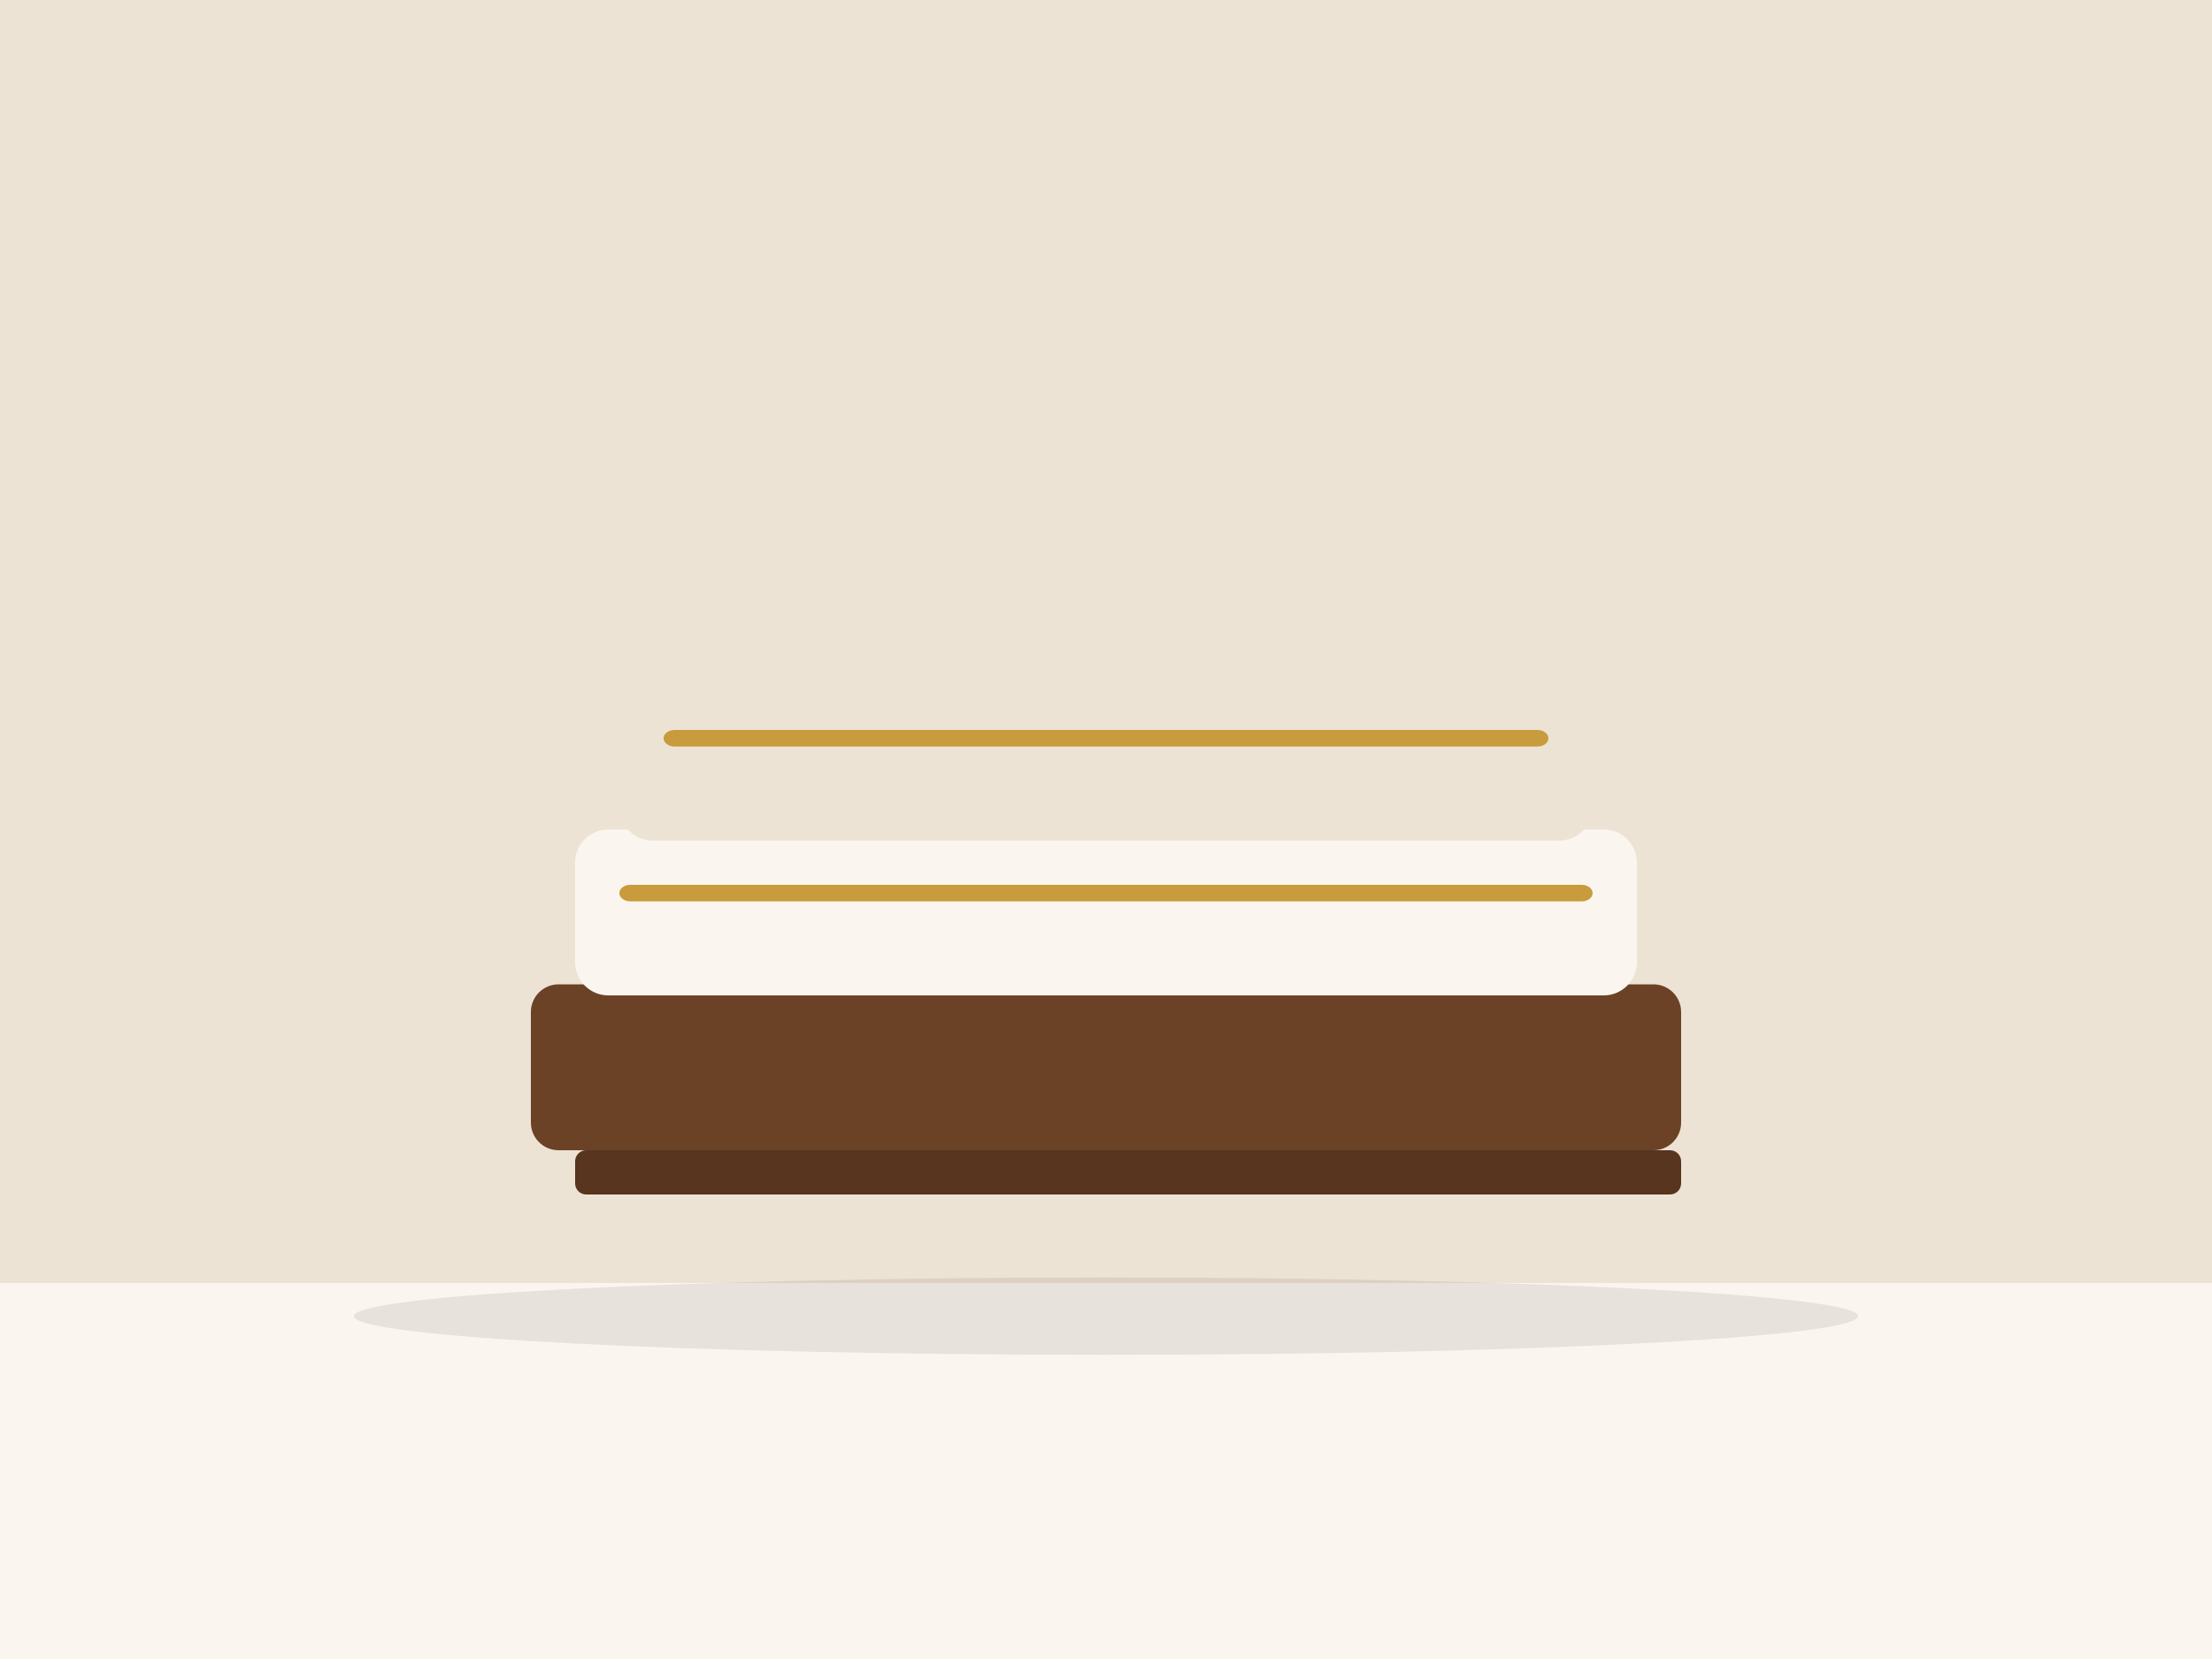
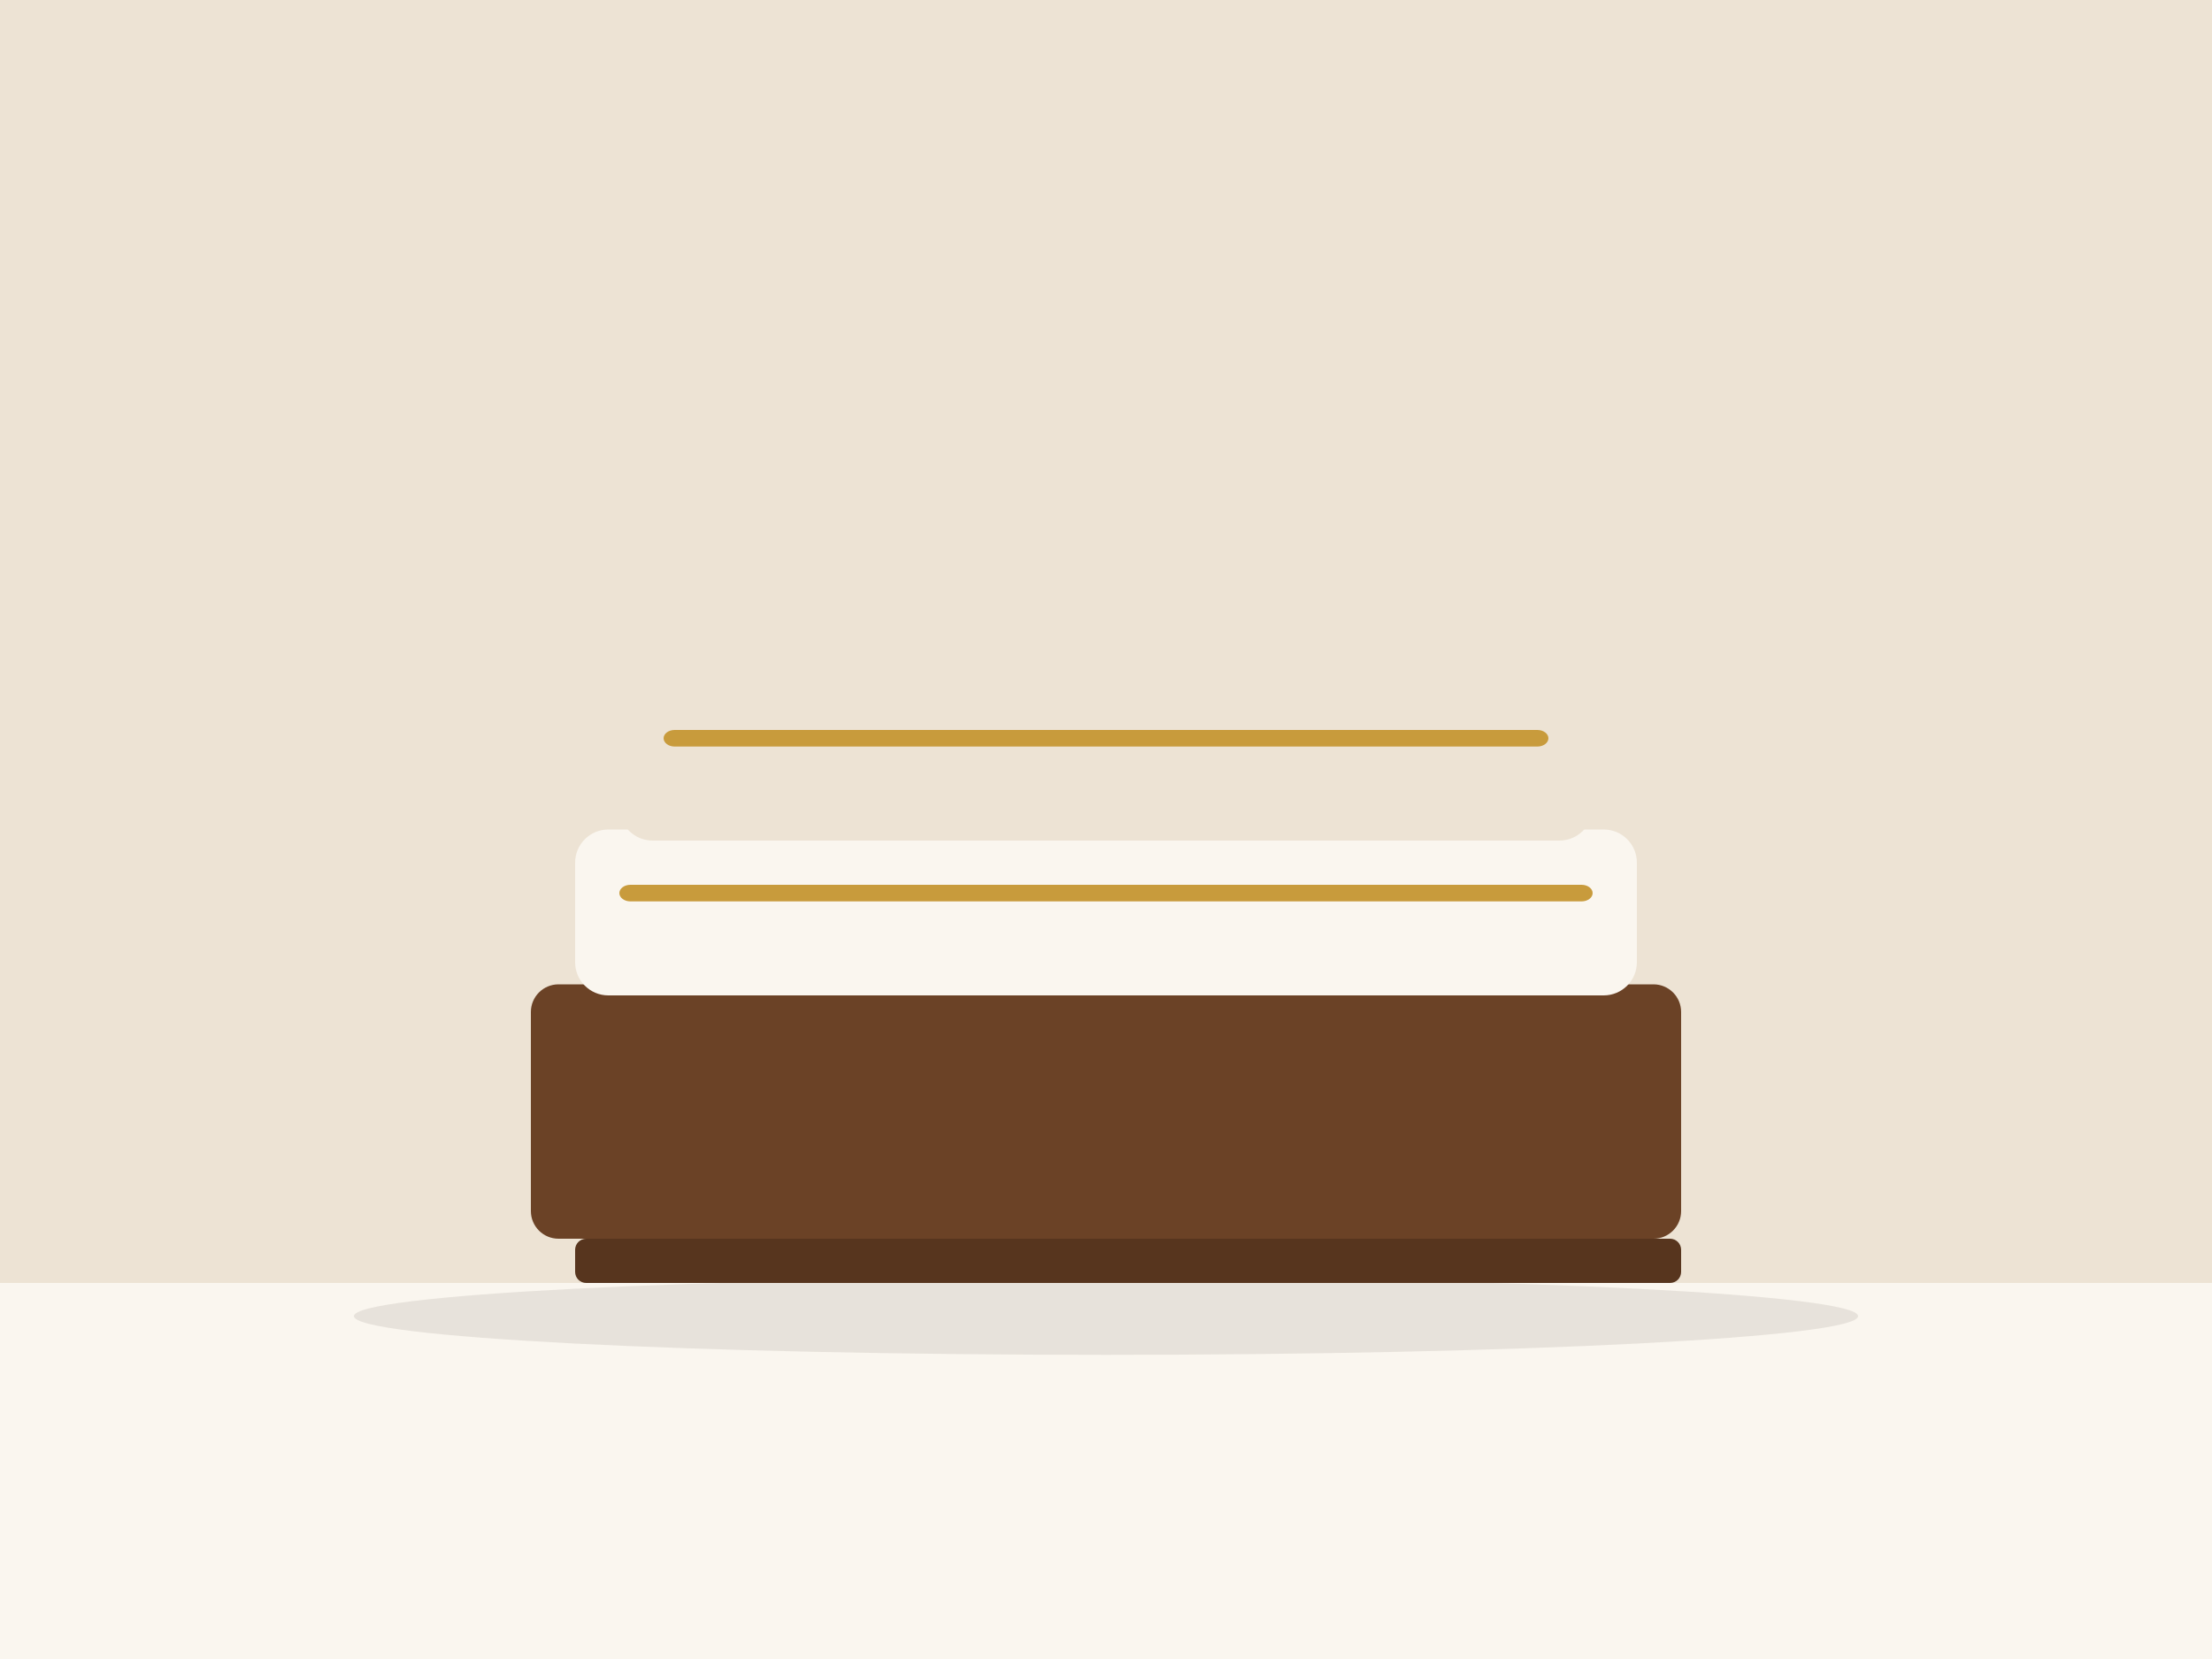
<svg xmlns="http://www.w3.org/2000/svg" width="800" height="600" viewBox="0 0 400 300" role="img" aria-label="Orthopedic spring mattress">
  <rect width="400" height="300" fill="#EDE3D4" />
  <rect x="0" y="232" width="400" height="68" rx="0" fill="#FAF6EF" />
  <ellipse cx="200" cy="238" rx="136" ry="7" fill="#3E2A1E" opacity="0.10" />
-   <g transform="translate(0,0)">
-     <rect x="96" y="178" width="208" height="30" rx="5" fill="#6B4226" />
-     <rect x="104" y="150" width="192" height="30" rx="6" fill="#FAF6EF" />
-     <rect x="112" y="122" width="176" height="30" rx="6" fill="#EDE3D4" />
-     <rect x="120" y="132" width="160" height="3" rx="2" fill="#C89B3C" />
-     <rect x="112" y="160" width="176" height="3" rx="2" fill="#C89B3C" />
-     <rect x="104" y="208" width="200" height="8" rx="2" fill="#57351E" />
-   </g>
+   <rect x="96" y="178" width="208" height="46" rx="5" fill="#6B4226" />
+   <rect x="104" y="150" width="192" height="30" rx="6" fill="#FAF6EF" />
+   <rect x="112" y="122" width="176" height="30" rx="6" fill="#EDE3D4" />
+   <rect x="120" y="132" width="160" height="3" rx="2" fill="#C89B3C" />
+   <rect x="112" y="160" width="176" height="3" rx="2" fill="#C89B3C" />
+   <rect x="104" y="224" width="200" height="8" rx="2" fill="#57351E" />
</svg>
